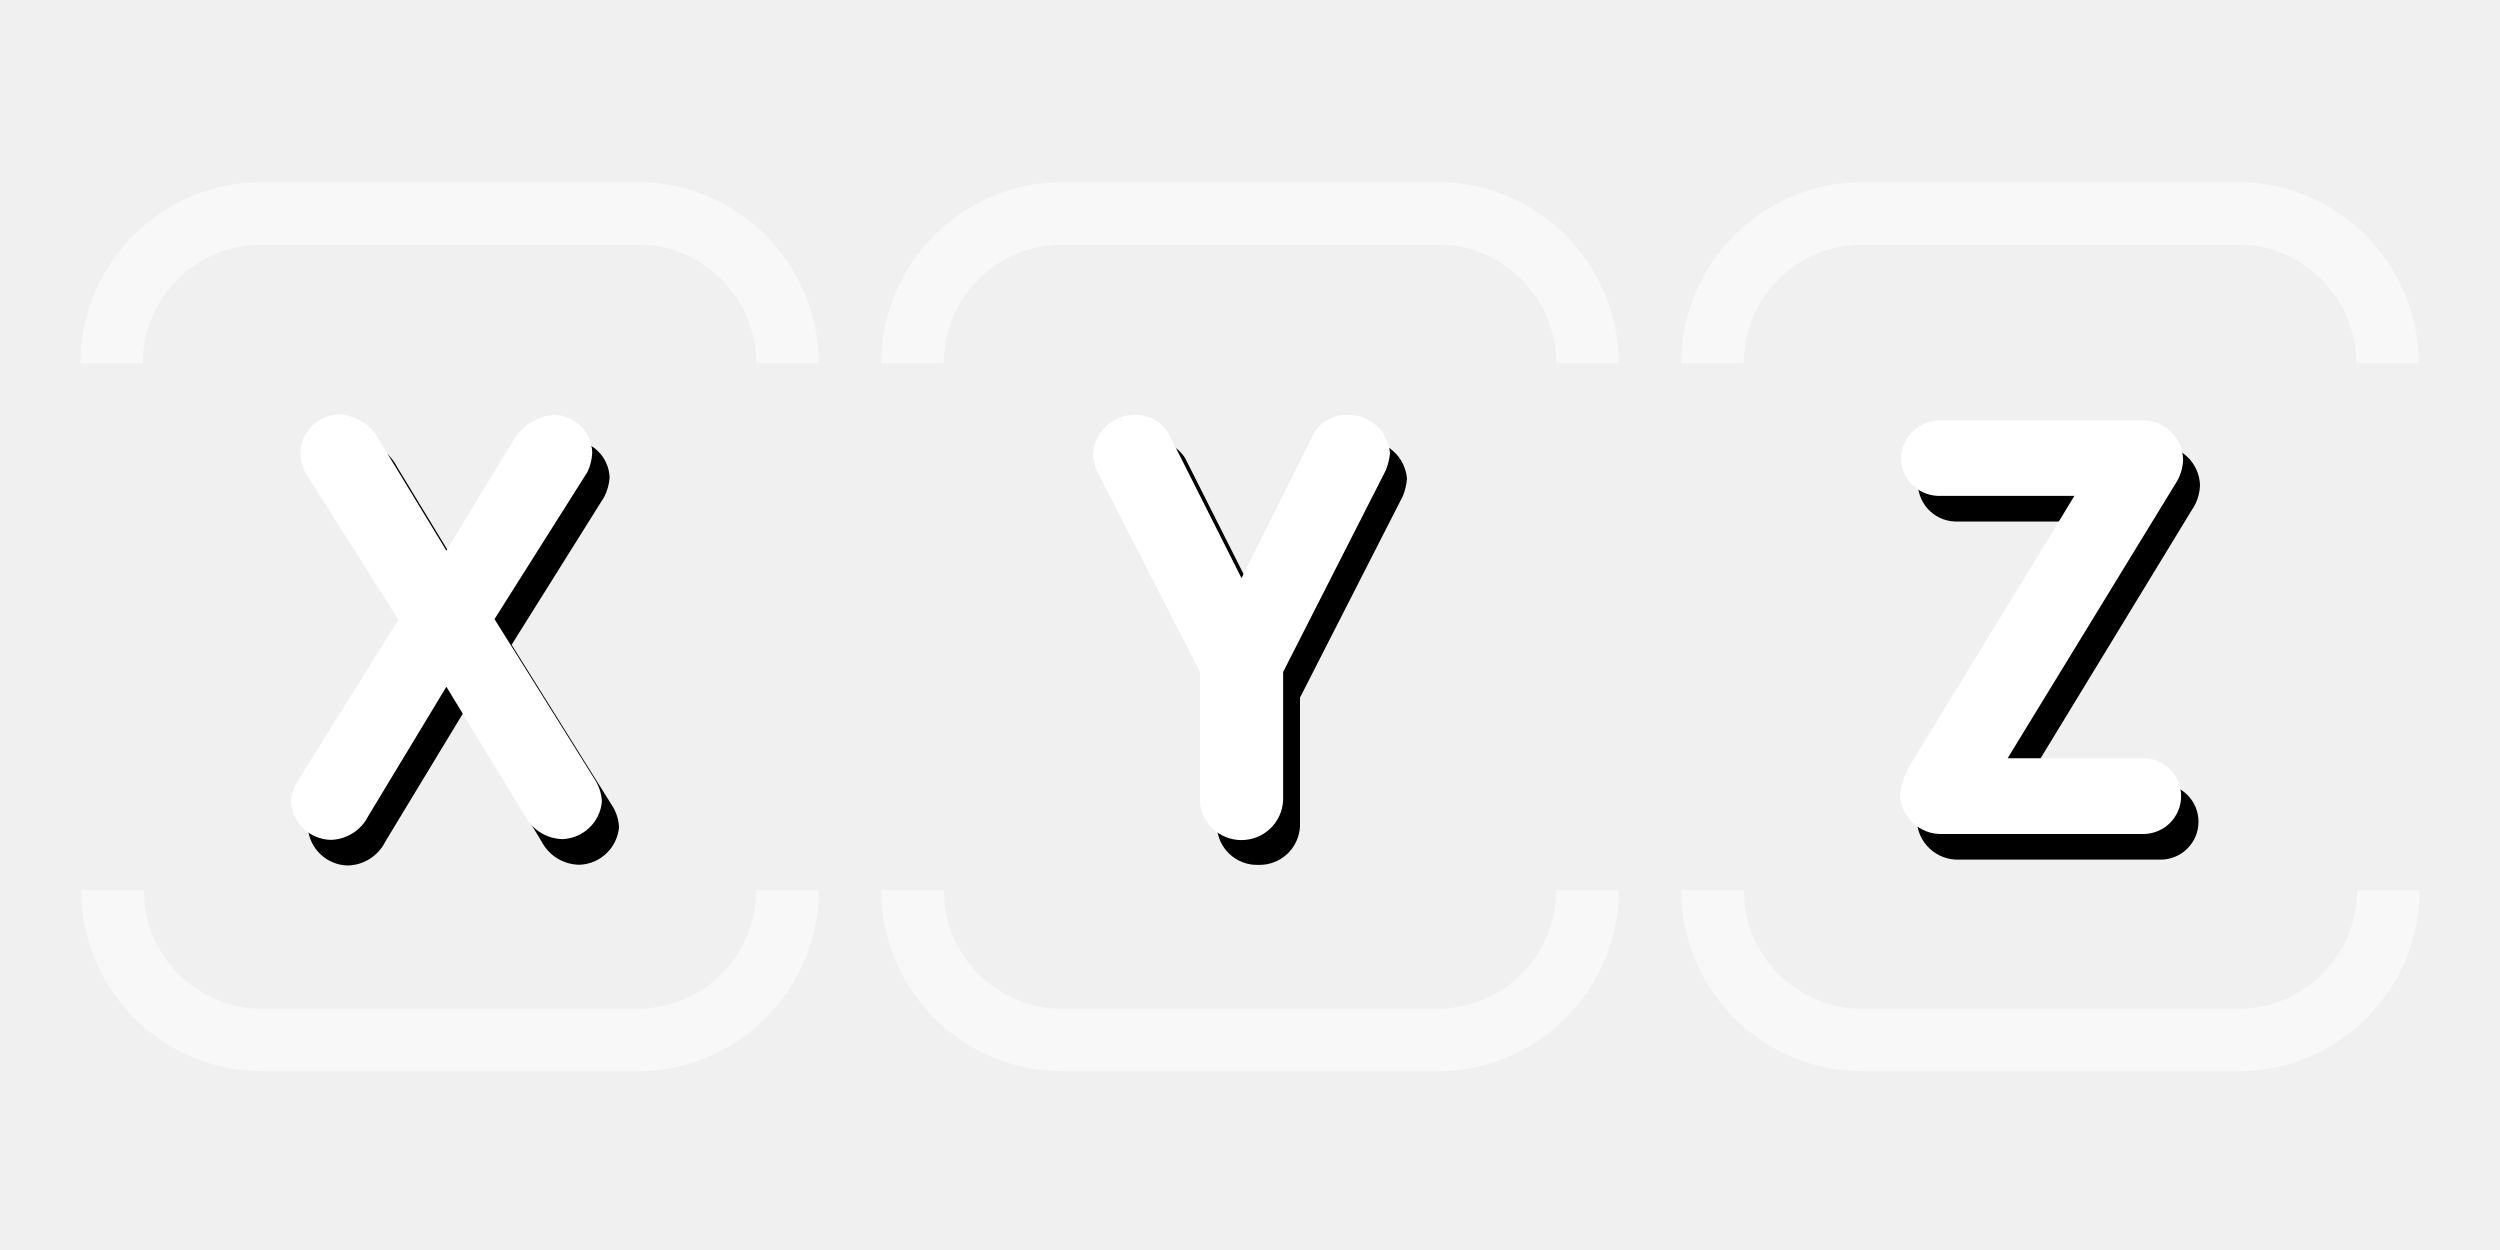
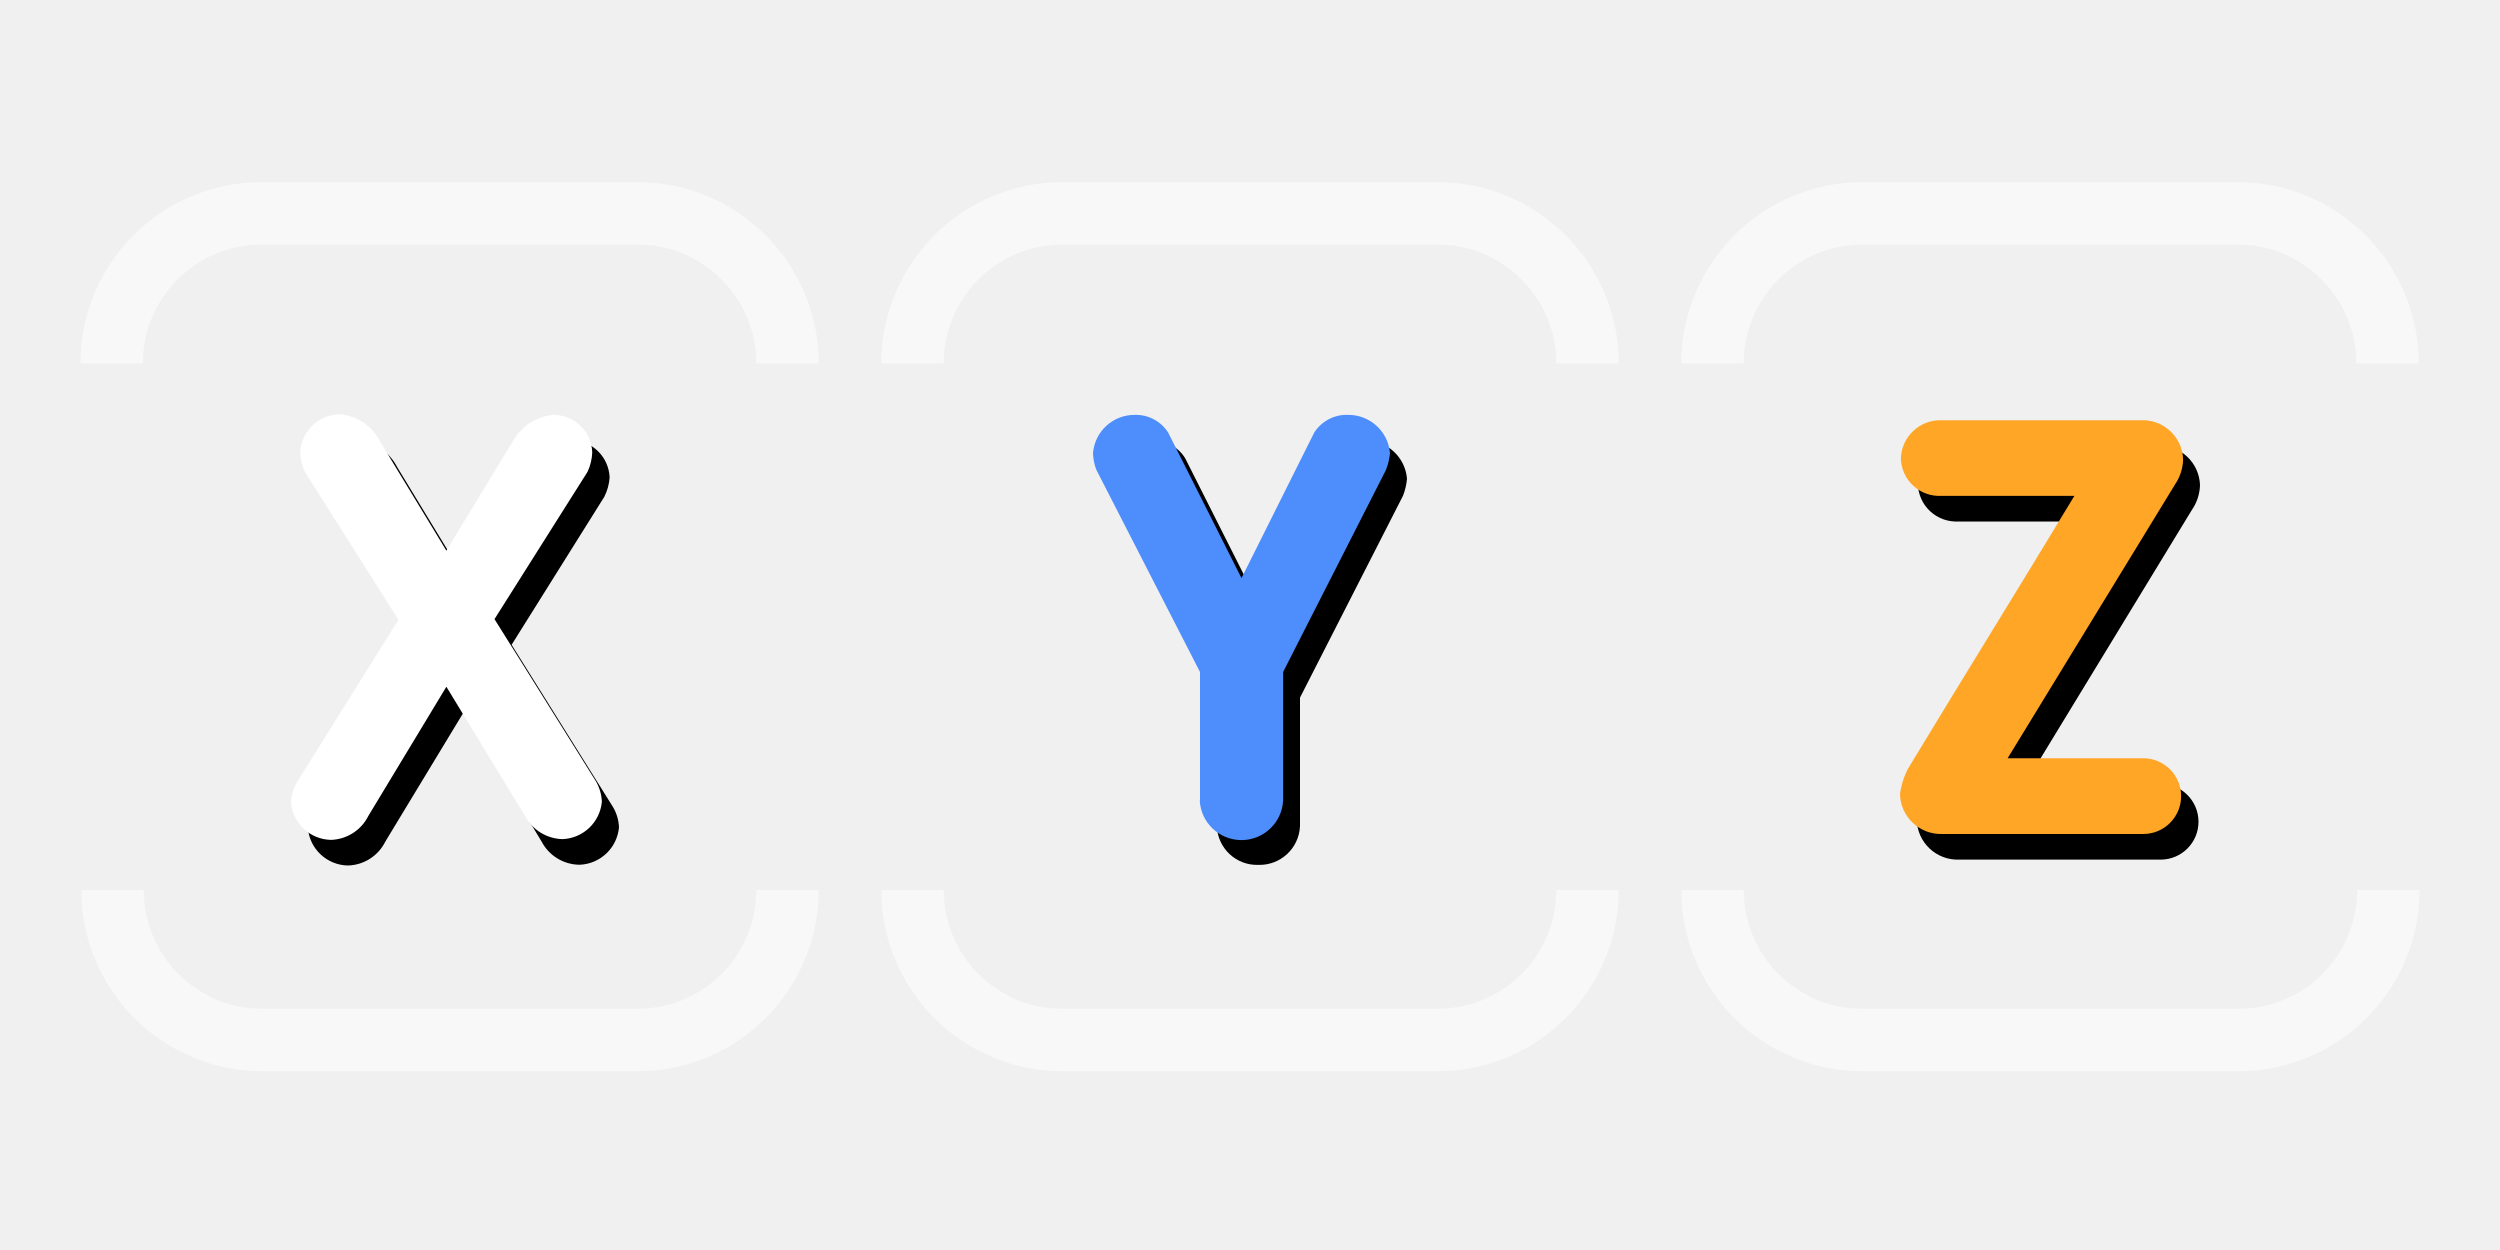
<svg xmlns="http://www.w3.org/2000/svg" id="icons" viewBox="0 0 200 100">
  <defs>
-     <style>.cls-1{fill:#fff;}.cls-2{fill:none;stroke:#fff;stroke-miterlimit:10;stroke-width:5px;opacity:0.5;}</style>
+     <style>.cls-1{fill:#fff;}.cls-2{fill:#4d8dfc;}.cls-3{fill:#ffa627;}.cls-4{fill:none;stroke:#fff;stroke-miterlimit:10;stroke-width:5px;opacity:0.5;}</style>
  </defs>
  <path d="M30.83,67.32v0a3.44,3.44,0,0,1-3,1.92,3.27,3.27,0,0,1-3.2-3,3.61,3.61,0,0,1,.47-1.6l8.13-13L25.76,39.8a3.87,3.87,0,0,1-.38-1.6,3.19,3.19,0,0,1,3.15-3,4,4,0,0,1,3.24,2.16l5.31,8.74,5.3-8.74a4.17,4.17,0,0,1,3.29-2.16,3.12,3.12,0,0,1,3.1,3,4,4,0,0,1-.43,1.55L40.93,51.58l8.12,13a3.48,3.48,0,0,1,.47,1.6,3.29,3.29,0,0,1-3.14,3,3.46,3.46,0,0,1-3.06-1.87L37.08,57Z" />
  <path class="cls-1" d="M29.47,65.27v0a3.46,3.46,0,0,1-3,1.92,3.27,3.27,0,0,1-3.19-3,3.48,3.48,0,0,1,.47-1.6l8.12-13L24.39,37.75a3.86,3.86,0,0,1-.37-1.6,3.19,3.19,0,0,1,3.15-3,3.92,3.92,0,0,1,3.23,2.16l5.31,8.74L41,35.35a4.15,4.15,0,0,1,3.28-2.16,3.11,3.11,0,0,1,3.1,3A4,4,0,0,1,47,37.75L39.56,49.53l8.13,13a3.6,3.6,0,0,1,.46,1.6,3.29,3.29,0,0,1-3.14,3A3.48,3.48,0,0,1,42,65.27L35.71,54.94Z" />
  <path d="M97.35,66.09V55.81L89.08,39.66a3.9,3.9,0,0,1-.28-1.36,3.34,3.34,0,0,1,3.34-3.06,3,3,0,0,1,2.67,1.41l5.87,11.65,5.82-11.65a3.09,3.09,0,0,1,2.73-1.41,3.33,3.33,0,0,1,3.33,3.06,4.88,4.88,0,0,1-.32,1.36L104,55.81V66.09a3.24,3.24,0,0,1-3.34,3.1A3.21,3.21,0,0,1,97.35,66.09Z" />
-   <path class="cls-1" d="M96,64.05V53.76L87.72,37.61a3.9,3.9,0,0,1-.28-1.36,3.33,3.33,0,0,1,3.33-3.06,3.07,3.07,0,0,1,2.68,1.41l5.87,11.65,5.82-11.65a3.08,3.08,0,0,1,2.72-1.41,3.34,3.34,0,0,1,3.34,3.06,4.91,4.91,0,0,1-.33,1.36l-8.22,16.15V64.05a3.34,3.34,0,0,1-6.67,0Z" />
+   <path class="cls-2" d="M96,64.05V53.76L87.72,37.61a3.9,3.9,0,0,1-.28-1.36,3.33,3.33,0,0,1,3.33-3.06,3.07,3.07,0,0,1,2.68,1.41l5.87,11.65,5.82-11.65a3.08,3.08,0,0,1,2.72-1.41,3.34,3.34,0,0,1,3.34,3.06,4.91,4.91,0,0,1-.33,1.36l-8.22,16.15V64.05a3.34,3.34,0,0,1-6.67,0Z" />
  <path d="M172.83,68.77H156.72a3.27,3.27,0,0,1-3.38-3.19,5.85,5.85,0,0,1,.66-2.07c4.6-7.61,8.64-14.09,13.29-21.79H156.67a3.08,3.08,0,0,1-3.24-3,3.15,3.15,0,0,1,3.24-3.06h15.92A3.25,3.25,0,0,1,176,38.81a3.68,3.68,0,0,1-.66,2L162,62.71h10.85a3,3,0,1,1,0,6.06Z" />
-   <path class="cls-1" d="M171.46,66.72h-16.1A3.27,3.27,0,0,1,152,63.53a6.06,6.06,0,0,1,.66-2.07c4.6-7.6,8.64-14.09,13.29-21.79H155.31a3.08,3.08,0,0,1-3.24-3,3.15,3.15,0,0,1,3.24-3.05h15.92a3.24,3.24,0,0,1,3.42,3.14,3.76,3.76,0,0,1-.65,2L160.61,60.66h10.85a3,3,0,1,1,0,6.06Z" />
-   <path class="cls-2" d="M63,71.2a12,12,0,0,1-12,12h-30a12,12,0,0,1-12-12" />
-   <path class="cls-2" d="M8.93,29.07a12,12,0,0,1,12-12H51a12,12,0,0,1,12,12" />
-   <path class="cls-2" d="M127,71.2a12,12,0,0,1-12,12H85a12,12,0,0,1-12-12" />
-   <path class="cls-2" d="M73,29.07a12,12,0,0,1,12-12h30a12,12,0,0,1,12,12" />
-   <path class="cls-2" d="M191.07,71.2a12,12,0,0,1-12,12H149a12,12,0,0,1-12-12" />
-   <path class="cls-2" d="M137,29.07a12,12,0,0,1,12-12h30a12,12,0,0,1,12,12" />
+   <path class="cls-3" d="M171.46,66.72h-16.1A3.27,3.27,0,0,1,152,63.53a6.06,6.06,0,0,1,.66-2.07c4.6-7.6,8.64-14.09,13.29-21.79H155.31a3.08,3.08,0,0,1-3.24-3,3.15,3.15,0,0,1,3.24-3.05h15.92a3.24,3.24,0,0,1,3.42,3.14,3.76,3.76,0,0,1-.65,2L160.61,60.66h10.85a3,3,0,1,1,0,6.06Z" />
+   <path class="cls-4" d="M63,71.2a12,12,0,0,1-12,12h-30a12,12,0,0,1-12-12" />
+   <path class="cls-4" d="M8.93,29.07a12,12,0,0,1,12-12H51a12,12,0,0,1,12,12" />
+   <path class="cls-4" d="M127,71.2a12,12,0,0,1-12,12H85a12,12,0,0,1-12-12" />
+   <path class="cls-4" d="M73,29.07a12,12,0,0,1,12-12h30a12,12,0,0,1,12,12" />
+   <path class="cls-4" d="M191.07,71.2a12,12,0,0,1-12,12H149a12,12,0,0,1-12-12" />
+   <path class="cls-4" d="M137,29.07a12,12,0,0,1,12-12h30a12,12,0,0,1,12,12" />
</svg>
